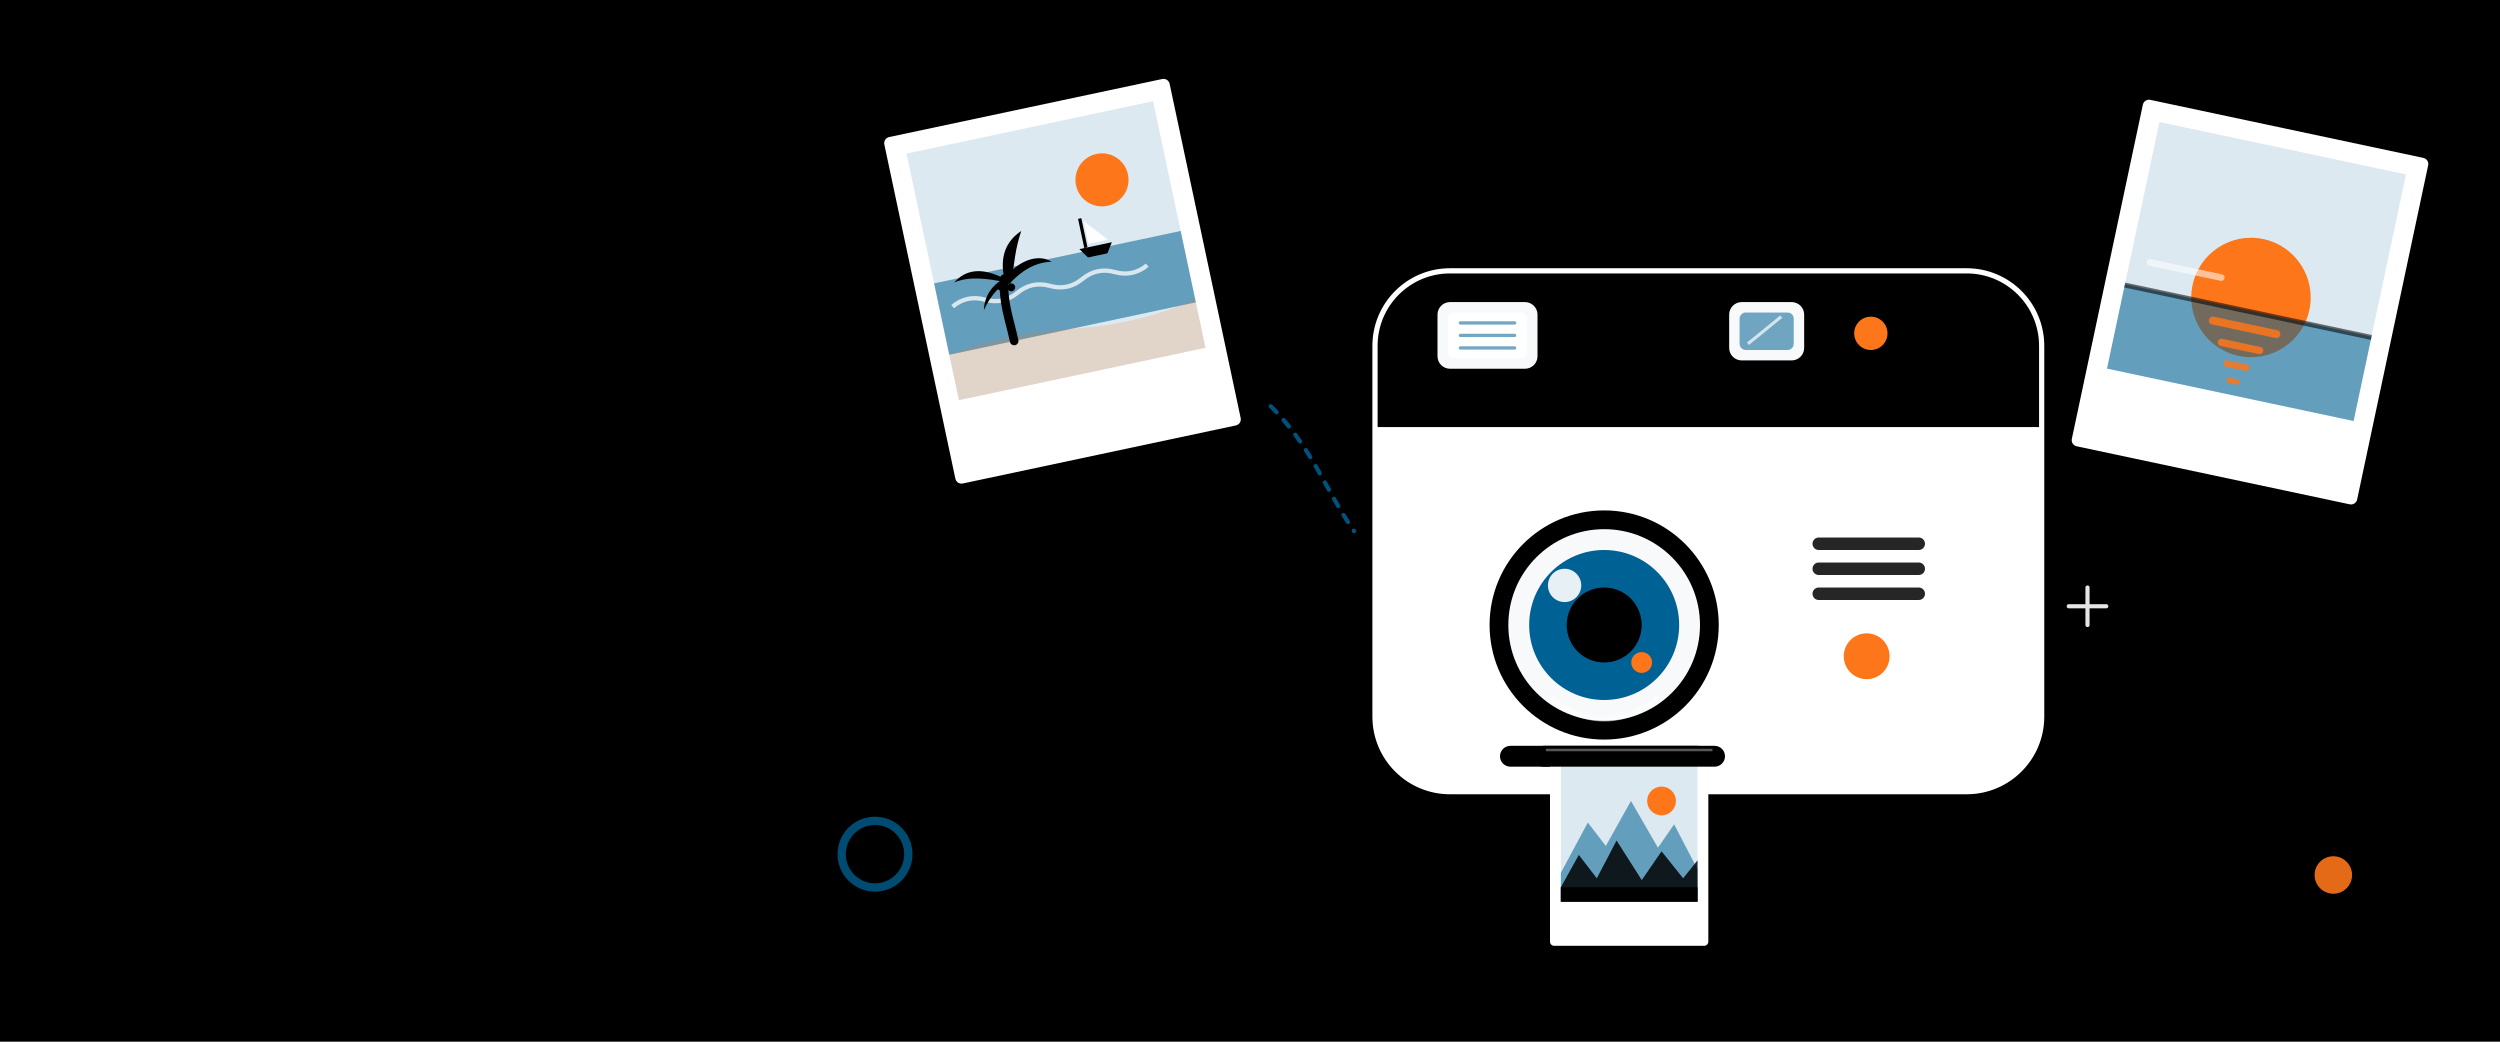
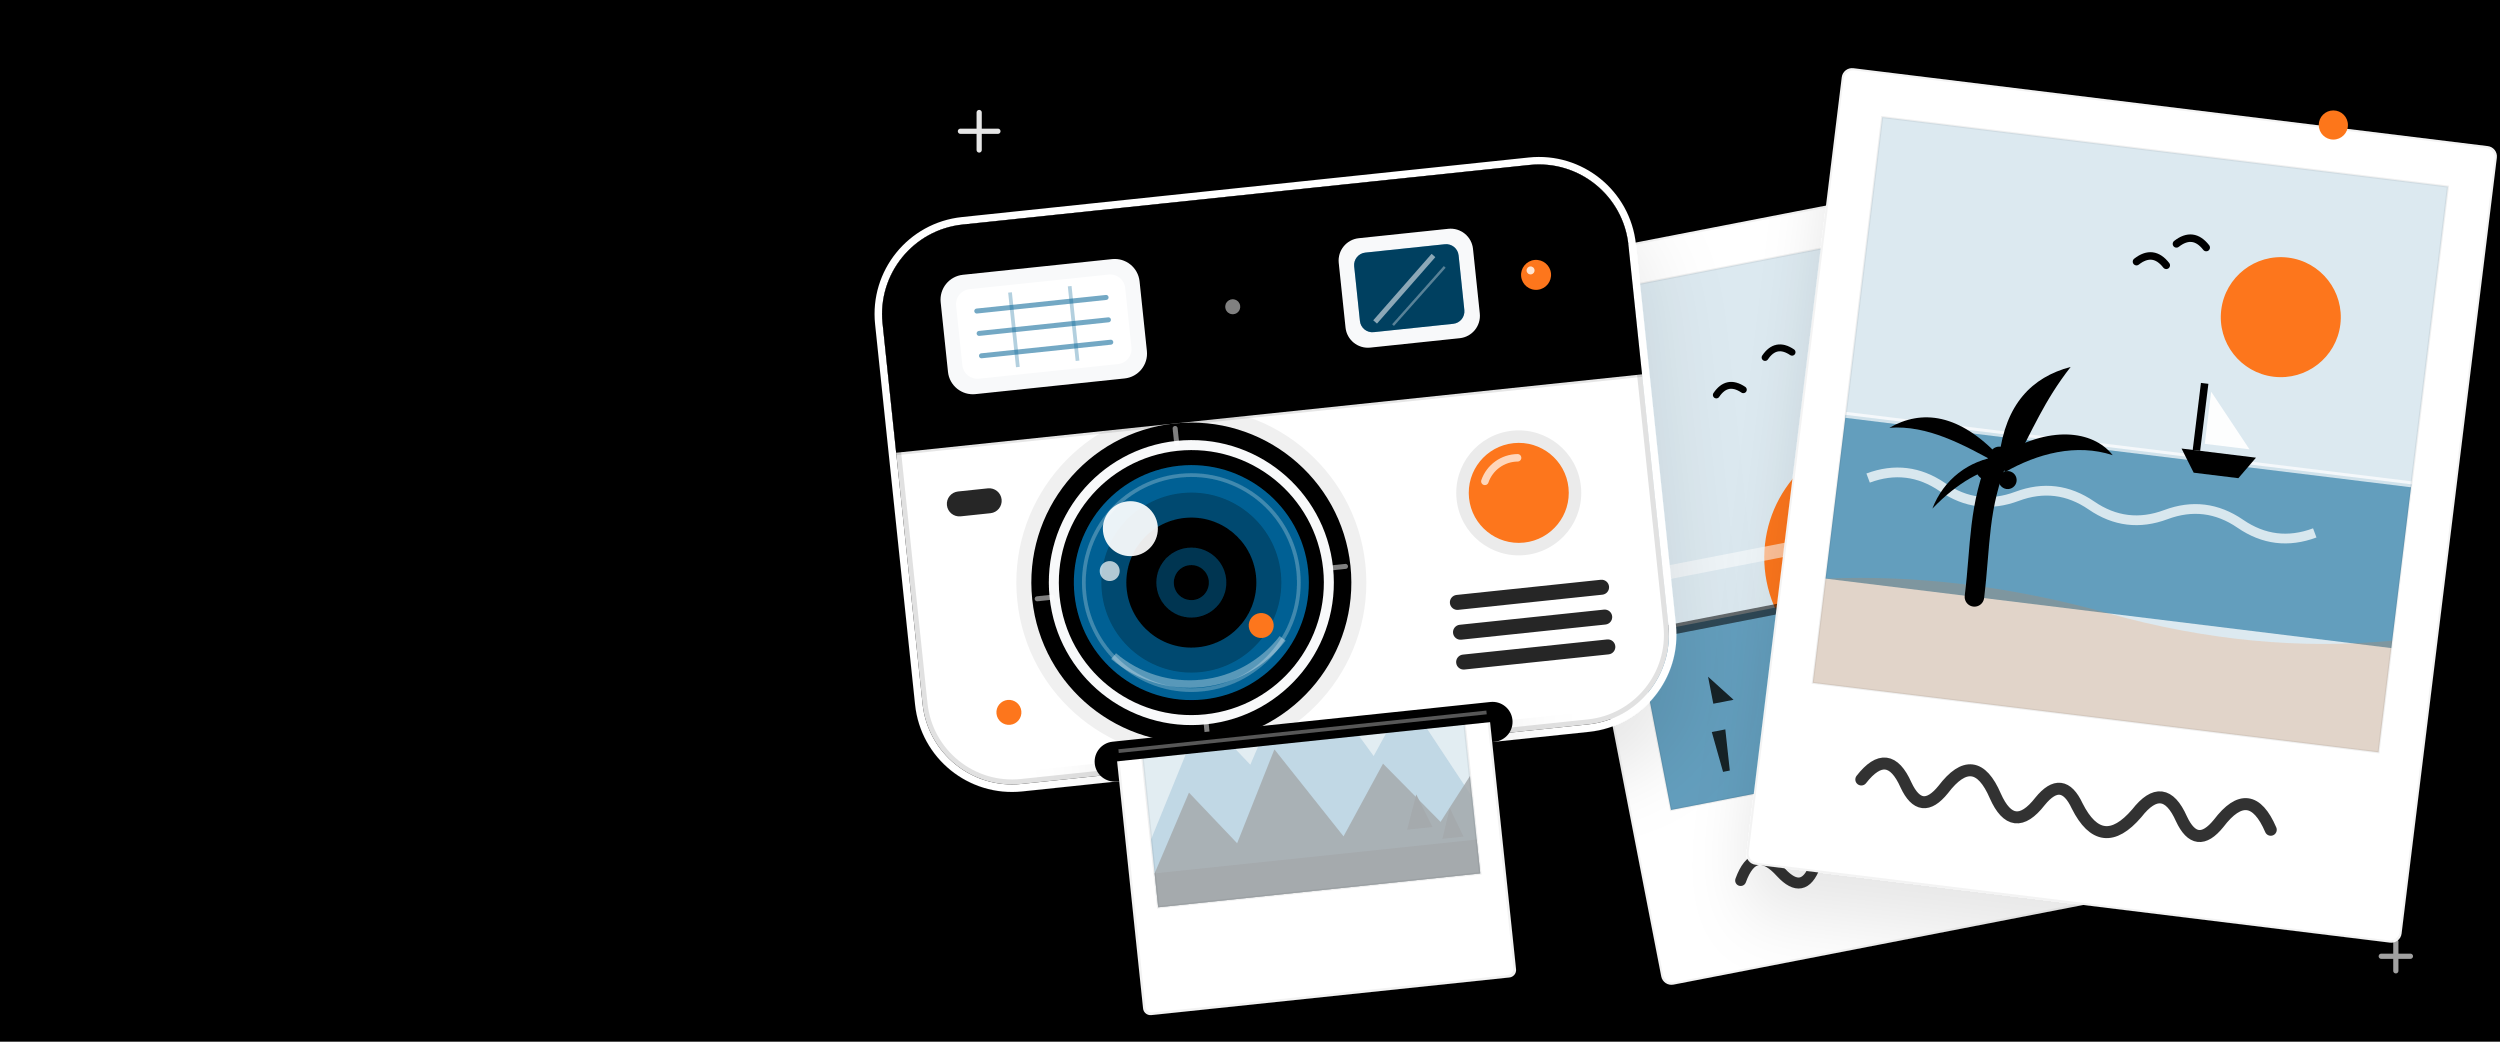
<svg xmlns="http://www.w3.org/2000/svg" viewBox="0 0 1200 500">
  <defs>
+     <filter id="bimp-papel" x="-30%" y="-25%" width="160%" height="175%" color-interpolation-filters="sRGB">
+       <feDropShadow dx="0" dy="1" stdDeviation="1" flood-color="#000000" flood-opacity=".06" result="bimp-s1" />
+       <feDropShadow in="bimp-s1" dx="0" dy="6" stdDeviation="6" flood-color="#000000" flood-opacity=".08" result="bimp-s2" />
+       <feDropShadow in="bimp-s2" dx="0" dy="20" stdDeviation="16" flood-color="#000000" flood-opacity=".1" />
+     </filter>
+     <clipPath id="bimp-clip-fenda">
+       <rect x="-40" y="220" width="380" height="600" />
+     </clipPath>
+     <g id="bimp-cena-montanha">
+       <rect width="76" height="76" fill="#006194" fill-opacity=".14" />
+       <circle cx="58" cy="17" r="7" fill="#FD761A" />
+       <path d="M6 19a3.5 3.5 0 0 1 3.5-3.5a4.5 4.5 0 0 1 8.5-1a3 3 0 0 1 4 3a2.5 2.5 0 0 1-2.5 3H9a3 3 0 0 1-3-1.5z" fill="#FFFFFF" opacity=".85" />
+       <path d="M0 60L15 32L25 45L39 20L54 46L63 33L76 58V76H0Z" fill="#006194" fill-opacity=".55" />
+       <path d="M39 20L44 28L40.5 26.5L37 30L35 26Z" fill="#FFFFFF" opacity=".9" />
+       <path d="M15 32L19 39L16 37.5L13.5 40L11.5 37Z" fill="#FFFFFF" opacity=".8" />
+       <path d="M0 76V68L10 50L20 63L31 42L45 64L56 48L68 63L76 53V76Z" fill="#000000" fill-opacity=".85" />
+       <rect y="68" width="76" height="8" fill="#000000" />
+       <path d="M60 64L63 56L66 64Z" fill="#000000" />
+       <path d="M68 67L70.5 60L73 67Z" fill="#000000" />
+     </g>
    <g id="bimp-cena-praia">
      <rect width="76" height="76" fill="#006194" fill-opacity=".14" />
      <circle cx="56" cy="20" r="8" fill="#FD761A" />
      <path d="M0 40H76V62H0Z" fill="#006194" fill-opacity=".55" />
+       <path d="M0 40H76" fill="none" stroke="#FFFFFF" stroke-width=".8" opacity=".7" />
      <path d="M4 48q5-2.6 10 0t10 0t10 0t10 0t10 0t10 0" fill="none" stroke="#FFFFFF" stroke-width="1.3" opacity=".75" />
      <path d="M0 62Q18 59 38 62T76 61V76H0Z" fill="#FD761A" fill-opacity=".18" />
      <path d="M47 39V30" fill="none" stroke="#000000" stroke-width="1" />
      <path d="M48 31L54 38H48Z" fill="#FFFFFF" opacity=".95" />
      <path d="M45 39H55L53 42H47Z" fill="#000000" />
      <path d="M20 62C20 55 19 50 21 43" fill="none" stroke="#000000" stroke-width="2.6" stroke-linecap="round" />
      <path d="M21 43C15 38 10 38 6 41C11 40 16 42 21 44Z" fill="#000000" />
      <path d="M21 43C21 36 24 32 29 30C26 35 25 39 23 44Z" fill="#000000" />
      <path d="M21 43C27 38 33 38 36 41C31 40 26 42 22 45Z" fill="#000000" />
      <path d="M21 43C17 44 14 47 13 51C16 47 19 45 22 44Z" fill="#000000" />
      <circle cx="19.5" cy="45" r="1.3" fill="#000000" />
      <circle cx="22.5" cy="46" r="1.2" fill="#000000" />
+       <path d="M36 15q2-2 4 0M41 12q2-2 4 0" fill="none" stroke="#000000" stroke-width="1" stroke-linecap="round" />
    </g>
    <g id="bimp-cena-sol">
      <rect width="76" height="76" fill="#006194" fill-opacity=".14" />
      <circle cx="38" cy="46" r="18" fill="#FD761A" />
      <rect y="50" width="76" height="26" fill="#006194" fill-opacity=".55" />
      <rect y="49.5" width="76" height="1.5" fill="#000000" opacity=".55" />
      <path d="M6 42H28" fill="none" stroke="#FFFFFF" stroke-width="2" stroke-linecap="round" opacity=".55" />
+       <path d="M46 55H70" fill="none" stroke="#FFFFFF" stroke-width="2" stroke-linecap="round" opacity=".4" />
      <g fill="#FD761A" opacity=".85">
        <rect x="27" y="54" width="22" height="2.4" rx="1.2" />
        <rect x="31" y="60" width="14" height="2.2" rx="1.1" />
        <rect x="34" y="66" width="8" height="2" rx="1" />
        <rect x="36" y="71" width="4" height="1.6" rx=".8" />
      </g>
+       <path d="M8 66H10L9.5 72H8.5Z" fill="#000000" opacity=".8" />
+       <path d="M9 65V58M9 58L12 62H9Z" fill="#000000" opacity=".8" />
+       <path d="M18 18q2-2 4 0M26 14q2-2 4 0" fill="none" stroke="#000000" stroke-width="1" stroke-linecap="round" />
    </g>
  </defs>
  <rect width="1200" height="500" fill="#000000" />
-   <g id="bimp-p1" transform="translate(440 50) rotate(-12 70 85)">
-     <rect width="140" height="170" rx="3" fill="#FFFFFF" />
-     <g transform="translate(9.5 9.5) scale(1.5921)">
-       <use href="#bimp-cena-praia" />
+   <g id="bimp-p2" transform="translate(762 96) rotate(-11 145.2 176.55)">
+     <g filter="url(#bimp-papel)">
+       <rect width="290.4" height="353.1" rx="5" fill="#FFFFFF" />
+       <rect x=".5" y=".5" width="289.4" height="352.1" rx="5" fill="none" stroke="#000000" stroke-opacity=".05" />
+       <g transform="translate(19.8 19.8) scale(3.3)">
+         <use href="#bimp-cena-sol" />
+       </g>
+       <rect x="19.8" y="19.8" width="250.8" height="250.8" fill="none" stroke="#000000" stroke-opacity=".06" />
+       <g transform="scale(3.3)">
+         <path d="M14 94q3 -5 6 0q2.5 4 5 0q3.5 -6 7 0q3 5 6 0q2.5 -4 5 0q4 6 8 0q3 -5 6 0q2.5 4 5 0" fill="none" stroke="#000000" stroke-opacity=".8" stroke-width="1.6" stroke-linecap="round" />
+       </g>
    </g>
  </g>
-   <g id="bimp-p2" transform="translate(1010 60) rotate(12 70 85)">
-     <rect width="140" height="170" rx="3" fill="#FFFFFF" />
-     <g transform="translate(9.5 9.5) scale(1.5921)">
-       <use href="#bimp-cena-sol" />
+   <g id="bimp-p1" transform="translate(860 50) rotate(7 158.4 192.6)">
+     <g filter="url(#bimp-papel)">
+       <rect width="316.8" height="385.2" rx="5" fill="#FFFFFF" />
+       <rect x=".5" y=".5" width="315.8" height="384.2" rx="5" fill="none" stroke="#000000" stroke-opacity=".05" />
+       <g transform="translate(21.6 21.6) scale(3.6)">
+         <use href="#bimp-cena-praia" />
+       </g>
+       <rect x="21.6" y="21.6" width="273.6" height="273.6" fill="none" stroke="#000000" stroke-opacity=".06" />
+       <g transform="scale(3.6)">
+         <path d="M14 94q3 -5 6 0q2.5 4 5 0q3.5 -6 7 0q3 5 6 0q2.5 -4 5 0q4 6 8 0q3 -5 6 0q2.5 4 5 0q3.5 -6 7 0" fill="none" stroke="#000000" stroke-opacity=".8" stroke-width="1.6" stroke-linecap="round" />
+       </g>
    </g>
  </g>
-   <path d="M610 195C630 215 636 235 650 255" fill="none" stroke="#006194" stroke-opacity=".85" stroke-width="2" stroke-dasharray="4 5" stroke-linecap="round" />
-   <g id="bimp-camera">
-     <path d="M696 130H944A36 36 0 0 1 980 166V344A36 36 0 0 1 944 380H696A36 36 0 0 1 660 344V166A36 36 0 0 1 696 130Z" fill="#FFFFFF" />
-     <path d="M696 130H944A36 36 0 0 1 980 166V205H660V166A36 36 0 0 1 696 130Z" fill="#000000" />
-     <path d="M696 130H944A36 36 0 0 1 980 166V344A36 36 0 0 1 944 380H696A36 36 0 0 1 660 344V166A36 36 0 0 1 696 130Z" fill="none" stroke="#FFFFFF" stroke-width="2.5" />
-     <g id="bimp-flash">
-       <rect x="690" y="145" width="48" height="32" rx="6" fill="#F8F9FA" />
-       <rect x="695" y="150" width="38" height="22" rx="3" fill="#FFFFFF" />
-       <path d="M701 155H727M701 161H727M701 167H727" fill="none" stroke="#006194" stroke-opacity=".55" stroke-width="1.6" stroke-linecap="round" />
+   <g id="bimp-camera" transform="translate(430 96) rotate(-6 150 112) scale(1.2)">
+     <g id="bimp-corpo" filter="url(#bimp-papel)">
+       <rect x="-1.5" y="-1.5" width="303" height="228" rx="37.5" fill="none" stroke="#FFFFFF" stroke-width="3" />
+       <rect width="300" height="225" rx="36" fill="#FFFFFF" />
+       <path d="M36 0H264A36 36 0 0 1 300 36V88H0V36A36 36 0 0 1 36 0Z" fill="#000000" />
+       <rect x="1" y="1" width="298" height="223" rx="35" fill="none" stroke="#000000" stroke-opacity=".12" stroke-width="2" />
+       <path d="M0 88H300" stroke="#000000" stroke-opacity=".1" stroke-width="2" />
+       <g id="bimp-flash">
+         <rect x="24" y="20" width="80" height="48" rx="10" fill="#F8F9FA" />
+         <rect x="30" y="26" width="68" height="36" rx="6" fill="#FFFFFF" />
+         <path d="M38 35H90M38 44H90M38 53H90" fill="none" stroke="#006194" stroke-opacity=".55" stroke-width="2" stroke-linecap="round" />
+         <path d="M52 29V59M76 29V59" fill="none" stroke="#006194" stroke-opacity=".3" stroke-width="1.5" />
+         <path d="M34 30l10-2" fill="none" stroke="#FFFFFF" stroke-width="2" stroke-linecap="round" opacity=".9" />
+       </g>
+       <g id="bimp-visor">
+         <rect x="184" y="22" width="54" height="44" rx="9" fill="#F8F9FA" />
+         <rect x="190" y="28" width="42" height="32" rx="5" fill="#006194" />
+         <rect x="190" y="28" width="42" height="32" rx="5" fill="#000000" fill-opacity=".35" />
+         <path d="M196 56L222 32" fill="none" stroke="#FFFFFF" stroke-width="2" opacity=".55" />
+         <path d="M203 58L226 37" fill="none" stroke="#FFFFFF" stroke-width="1" opacity=".35" />
+       </g>
+       <circle cx="262" cy="44" r="6" fill="#FD761A" />
+       <circle cx="260" cy="42" r="1.6" fill="#FFFFFF" opacity=".8" />
+       <circle cx="140" cy="44" r="3" fill="#FFFFFF" opacity=".5" />
+       <g id="bimp-lente">
+         <circle cx="112" cy="152" r="70" fill="#000000" fill-opacity=".06" />
+         <circle cx="112" cy="152" r="64" fill="#000000" />
+         <circle cx="112" cy="152" r="57" fill="#F8F9FA" />
+         <circle cx="112" cy="152" r="53" fill="#000000" />
+         <circle cx="112" cy="152" r="47" fill="#006194" />
+         <circle cx="112" cy="152" r="43" fill="none" stroke="#FFFFFF" stroke-opacity=".25" stroke-width="1.5" />
+         <circle cx="112" cy="152" r="36" fill="#006194" />
+         <circle cx="112" cy="152" r="36" fill="#000000" fill-opacity=".25" />
+         <circle cx="112" cy="152" r="26" fill="#000000" />
+         <circle cx="112" cy="152" r="14" fill="#006194" fill-opacity=".55" />
+         <circle cx="112" cy="152" r="7" fill="#000000" />
+         <path d="M78 178A47 47 0 0 0 146 178" fill="none" stroke="#FFFFFF" stroke-width="3" opacity=".35" />
+         <circle cx="90" cy="128" r="11" fill="#FFFFFF" opacity=".92" />
+         <circle cx="80" cy="144" r="4" fill="#FFFFFF" opacity=".7" />
+         <circle cx="138" cy="172" r="5" fill="#FD761A" />
+         <path d="M112 90v6M112 208v6M50 152h6M168 152h6" stroke="#FFFFFF" stroke-width="2" opacity=".5" stroke-linecap="round" />
+       </g>
+       <g id="bimp-botao">
+         <circle cx="246" cy="130" r="25" fill="#000000" fill-opacity=".08" />
+         <circle cx="246" cy="130" r="20" fill="#FD761A" />
+         <path d="M233 124a14 14 0 0 1 14-8" fill="none" stroke="#FFFFFF" stroke-width="3" stroke-linecap="round" opacity=".7" />
+       </g>
+       <g fill="#000000" opacity=".85">
+         <rect x="214" y="168" width="64" height="6" rx="3" />
+         <rect x="214" y="180" width="64" height="6" rx="3" />
+         <rect x="214" y="192" width="64" height="6" rx="3" />
+       </g>
+       <circle cx="34" cy="196" r="5" fill="#FD761A" />
+       <rect x="18" y="106" width="22" height="10" rx="5" fill="#000000" fill-opacity=".85" />
    </g>
-     <g id="bimp-visor">
-       <rect x="830" y="145" width="36" height="28" rx="6" fill="#F8F9FA" />
-       <rect x="835" y="150" width="26" height="18" rx="3" fill="#006194" fill-opacity=".55" />
-       <path d="M839 165L855 152" fill="none" stroke="#FFFFFF" stroke-width="1.5" opacity=".7" />
+     <g id="bimp-fenda">
+       <rect x="66" y="212" width="168" height="16" rx="8" fill="#000000" />
+       <path d="M76 216H224" fill="none" stroke="#F8F9FA" stroke-width="1.5" opacity=".35" />
    </g>
-     <circle cx="898" cy="160" r="8" fill="#FD761A" />
-     <g id="bimp-lente">
-       <circle cx="770" cy="300" r="55" fill="#000000" />
-       <circle cx="770" cy="300" r="46" fill="#F8F9FA" />
-       <circle cx="770" cy="300" r="36" fill="#006194" />
-       <circle cx="770" cy="300" r="18" fill="#000000" />
-       <circle cx="751" cy="281" r="8" fill="#FFFFFF" opacity=".9" />
-       <path d="M744 334A36 36 0 0 0 796 334" fill="none" stroke="#FFFFFF" stroke-width="2.5" opacity=".45" />
-       <circle cx="788" cy="318" r="5" fill="#FD761A" />
-     </g>
-     <g fill="#000000" opacity=".85">
-       <rect x="870" y="258" width="54" height="6" rx="3" />
-       <rect x="870" y="270" width="54" height="6" rx="3" />
-       <rect x="870" y="282" width="54" height="6" rx="3" />
-     </g>
-     <circle cx="896" cy="315" r="11" fill="#FD761A" />
-     <rect x="720" y="358" width="100" height="10" rx="5" fill="#000000" />
-   </g>
-   <g id="bimp-foto">
-     <rect x="744" y="362" width="76" height="92" rx="2" fill="#FFFFFF" />
-     <g transform="translate(749.2 367.2) scale(.8632)">
-       <rect width="76" height="76" fill="#006194" fill-opacity=".14" />
-       <circle cx="56" cy="20" r="8" fill="#FD761A" />
-       <path d="M0 60L15 32L25 45L39 20L54 46L63 33L76 58V76H0Z" fill="#006194" fill-opacity=".55" />
-       <path d="M0 76V68L10 50L20 63L31 42L45 64L56 48L68 63L76 53V76Z" fill="#000000" fill-opacity=".85" />
-       <rect y="68" width="76" height="8" fill="#000000" />
+     <g clip-path="url(#bimp-clip-fenda)">
+       <g id="bimp-foto" transform="translate(75 140)" filter="url(#bimp-papel)">
+         <rect width="150" height="182.38" rx="3" fill="#FFFFFF" />
+         <rect x=".5" y=".5" width="149" height="181.38" rx="3" fill="none" stroke="#000000" stroke-opacity=".05" />
+         <rect x="10.23" y="10.23" width="129.54" height="129.54" fill="#006194" fill-opacity=".08" />
+         <g transform="translate(10.23 10.23) scale(1.7045)" opacity=".3">
+           <use href="#bimp-cena-montanha" />
+         </g>
+         <rect x="10.23" y="10.23" width="129.54" height="129.54" fill="none" stroke="#000000" stroke-opacity=".06" />
+       </g>
    </g>
  </g>
-   <g id="bimp-fenda">
-     <rect x="736" y="358" width="92" height="10" rx="5" fill="#000000" />
-     <path d="M742 360H822" fill="none" stroke="#F8F9FA" stroke-width="1.2" opacity=".35" />
+   <g id="bimp-brilhos" fill="none" stroke="#FFFFFF" stroke-width="2.5" stroke-linecap="round" opacity=".9">
+     <path d="M470 54v18M461 63h18" />
+     <path d="M1150 452v14M1143 459h14" opacity=".7" />
  </g>
-   <g opacity=".9">
-     <path d="M1002 300l0-18M993 291h18" stroke="#FFFFFF" stroke-width="2" stroke-linecap="round" />
-     <circle cx="1120" cy="420" r="9" fill="#FD761A" />
-     <circle cx="420" cy="410" r="16" fill="none" stroke="#006194" stroke-width="4" opacity=".85" />
-   </g>
+   <circle cx="1120" cy="60" r="7" fill="#FD761A" />
</svg>
